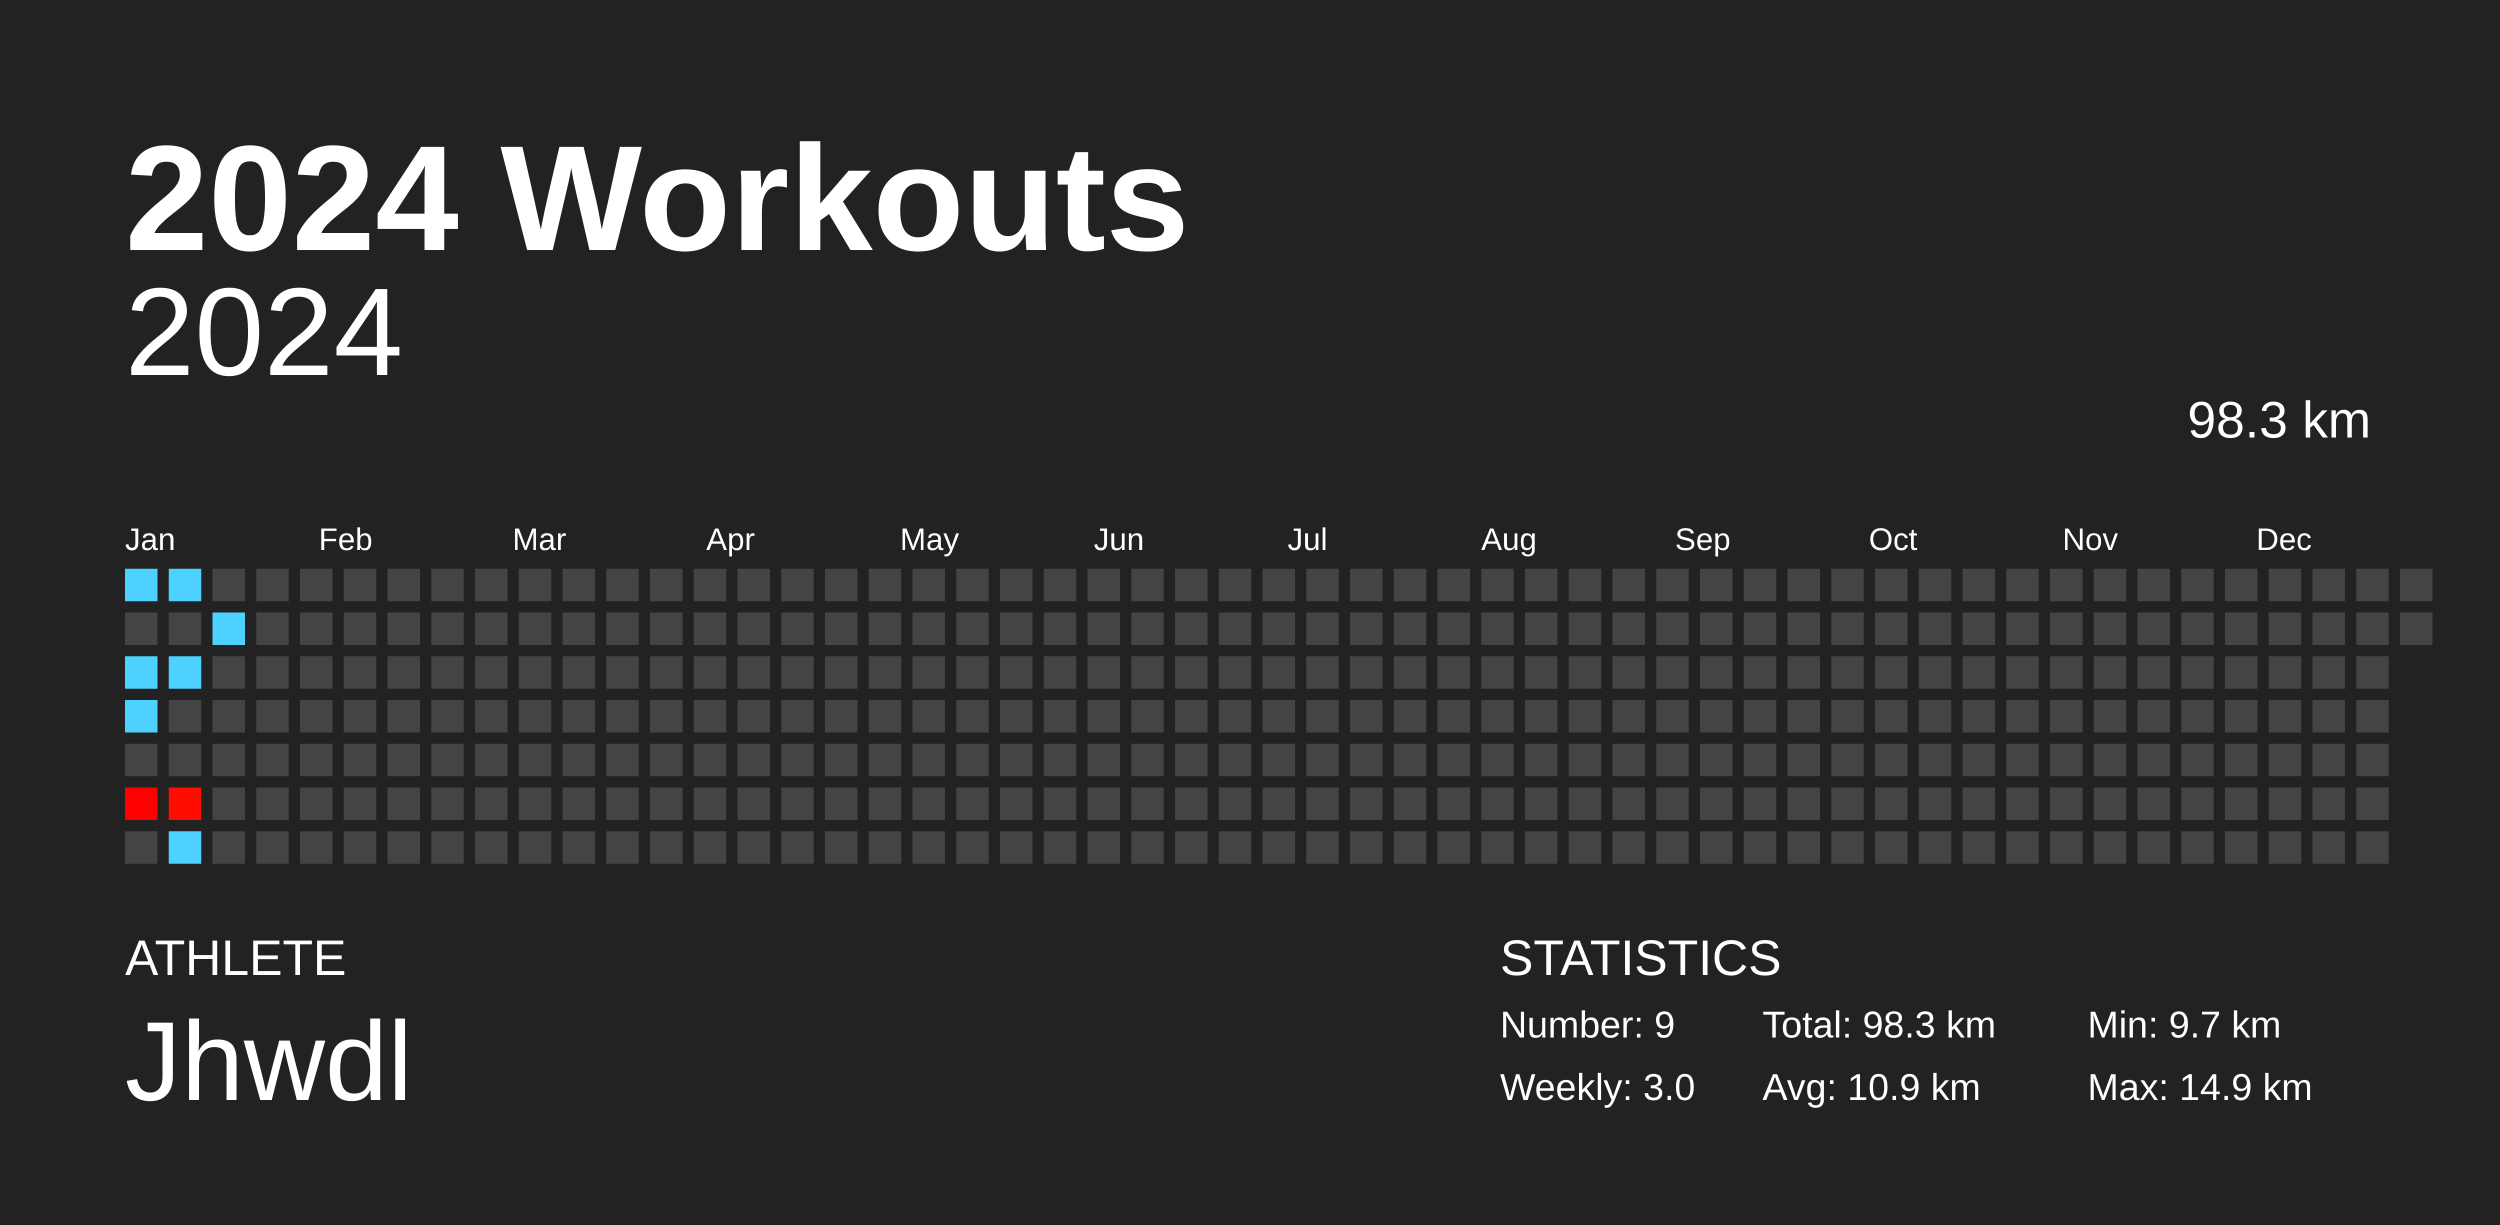
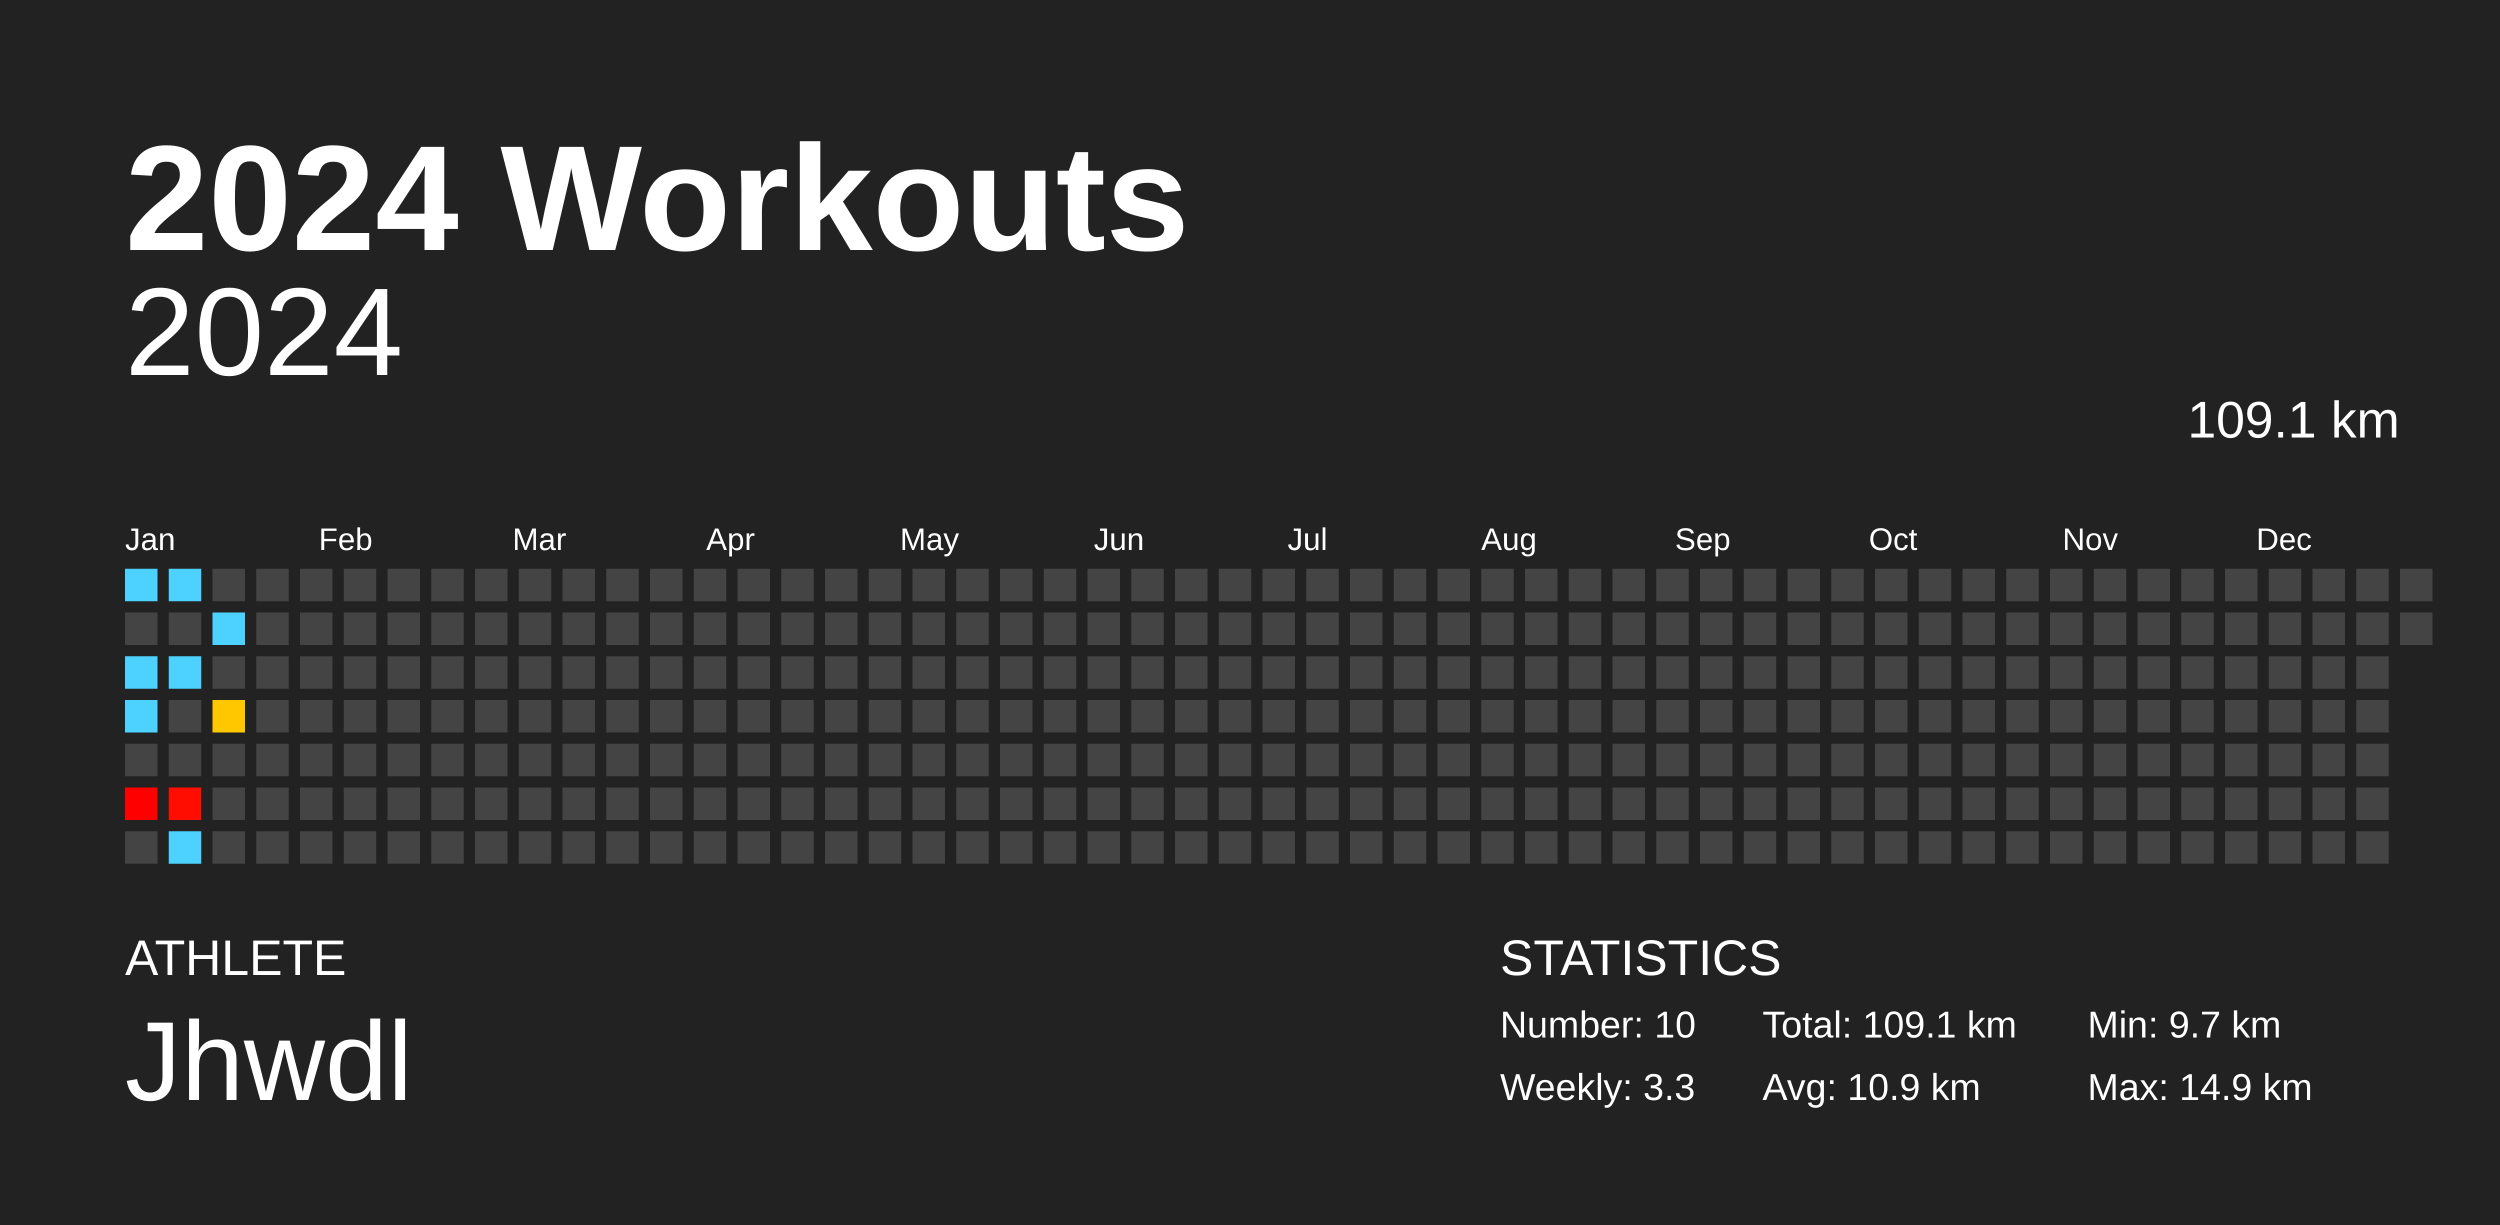
<svg xmlns="http://www.w3.org/2000/svg" baseProfile="full" height="98mm" version="1.1" viewBox="0,0,200,98" width="200mm">
  <defs />
  <rect fill="#222222" height="98" width="200" x="0" y="0" />
  <text fill="#FFFFFF" style="font-size:12px; font-family:Arial; font-weight:bold;" x="10" y="20">2024 Workouts</text>
  <text fill="#FFFFFF" style="font-size:4px; font-family:Arial" x="10" y="78">ATHLETE</text>
  <text fill="#FFFFFF" style="font-size:9px; font-family:Arial" x="10" y="88">Jhwdl</text>
  <text fill="#FFFFFF" style="font-size:4px; font-family:Arial" x="120" y="78">STATISTICS</text>
-   <text fill="#FFFFFF" style="font-size:3px; font-family:Arial" x="120" y="83">Number: 9</text>
-   <text fill="#FFFFFF" style="font-size:3px; font-family:Arial" x="120" y="88">Weekly: 3.0</text>
-   <text fill="#FFFFFF" style="font-size:3px; font-family:Arial" x="141" y="83">Total: 98.3 km</text>
+   <text fill="#FFFFFF" style="font-size:3px; font-family:Arial" x="120" y="83">Number: 10</text>
+   <text fill="#FFFFFF" style="font-size:3px; font-family:Arial" x="120" y="88">Weekly: 3.3</text>
+   <text fill="#FFFFFF" style="font-size:3px; font-family:Arial" x="141" y="83">Total: 109.1 km</text>
  <text fill="#FFFFFF" style="font-size:3px; font-family:Arial" x="141" y="88">Avg: 10.9 km</text>
  <text fill="#FFFFFF" style="font-size:3px; font-family:Arial" x="167" y="83">Min: 9.7 km</text>
  <text fill="#FFFFFF" style="font-size:3px; font-family:Arial" x="167" y="88">Max: 14.9 km</text>
  <text alignment-baseline="hanging" fill="#FFFFFF" style="font-size:10.0px; font-family:Arial;" x="10" y="30">2024</text>
-   <text alignment-baseline="hanging" fill="#FFFFFF" style="font-size:4.125px; font-family:Arial;" x="175" y="35">98.3 km</text>
+   <text alignment-baseline="hanging" fill="#FFFFFF" style="font-size:4.125px; font-family:Arial;" x="175" y="35">109.1 km</text>
  <text fill="#FFFFFF" style="font-size:2.5px; font-family:Arial" x="10.0" y="44">Jan</text>
  <text fill="#FFFFFF" style="font-size:2.5px; font-family:Arial" x="25.5" y="44">Feb</text>
  <text fill="#FFFFFF" style="font-size:2.5px; font-family:Arial" x="41.0" y="44">Mar</text>
  <text fill="#FFFFFF" style="font-size:2.5px; font-family:Arial" x="56.5" y="44">Apr</text>
  <text fill="#FFFFFF" style="font-size:2.5px; font-family:Arial" x="72.0" y="44">May</text>
  <text fill="#FFFFFF" style="font-size:2.5px; font-family:Arial" x="87.5" y="44">Jun</text>
  <text fill="#FFFFFF" style="font-size:2.5px; font-family:Arial" x="103.0" y="44">Jul</text>
  <text fill="#FFFFFF" style="font-size:2.5px; font-family:Arial" x="118.5" y="44">Aug</text>
  <text fill="#FFFFFF" style="font-size:2.5px; font-family:Arial" x="134.0" y="44">Sep</text>
  <text fill="#FFFFFF" style="font-size:2.5px; font-family:Arial" x="149.5" y="44">Oct</text>
  <text fill="#FFFFFF" style="font-size:2.5px; font-family:Arial" x="165.0" y="44">Nov</text>
  <text fill="#FFFFFF" style="font-size:2.5px; font-family:Arial" x="180.5" y="44">Dec</text>
  <rect fill="#4dd2ff" height="2.6" width="2.6" x="10.0" y="45.5" />
  <rect fill="#444444" height="2.6" width="2.6" x="10.0" y="49.0" />
  <rect fill="#4dd2ff" height="2.6" width="2.6" x="10.0" y="52.5" />
  <rect fill="#4dd2ff" height="2.6" width="2.6" x="10.0" y="56.0" />
  <rect fill="#444444" height="2.6" width="2.6" x="10.0" y="59.5" />
  <rect fill="#ff0000" height="2.6" width="2.6" x="10.0" y="63.0" />
  <rect fill="#444444" height="2.6" width="2.6" x="10.0" y="66.5" />
  <rect fill="#4dd2ff" height="2.6" width="2.6" x="13.5" y="45.5" />
  <rect fill="#444444" height="2.6" width="2.6" x="13.5" y="49.0" />
  <rect fill="#4dd2ff" height="2.6" width="2.6" x="13.5" y="52.5" />
  <rect fill="#444444" height="2.6" width="2.6" x="13.5" y="56.0" />
  <rect fill="#444444" height="2.6" width="2.6" x="13.5" y="59.5" />
  <rect fill="#ff0d00" height="2.6" width="2.6" x="13.5" y="63.0" />
  <rect fill="#4dd2ff" height="2.6" width="2.6" x="13.5" y="66.5" />
  <rect fill="#444444" height="2.6" width="2.6" x="17.0" y="45.5" />
  <rect fill="#4dd2ff" height="2.6" width="2.6" x="17.0" y="49.0" />
  <rect fill="#444444" height="2.6" width="2.6" x="17.0" y="52.5" />
-   <rect fill="#444444" height="2.6" width="2.6" x="17.0" y="56.0" />
+   <rect fill="#ffc700" height="2.6" width="2.6" x="17.0" y="56.0" />
  <rect fill="#444444" height="2.6" width="2.6" x="17.0" y="59.5" />
  <rect fill="#444444" height="2.6" width="2.6" x="17.0" y="63.0" />
  <rect fill="#444444" height="2.6" width="2.6" x="17.0" y="66.5" />
  <rect fill="#444444" height="2.6" width="2.6" x="20.5" y="45.5" />
  <rect fill="#444444" height="2.6" width="2.6" x="20.5" y="49.0" />
  <rect fill="#444444" height="2.6" width="2.6" x="20.5" y="52.5" />
  <rect fill="#444444" height="2.6" width="2.6" x="20.5" y="56.0" />
  <rect fill="#444444" height="2.6" width="2.6" x="20.5" y="59.5" />
  <rect fill="#444444" height="2.6" width="2.6" x="20.5" y="63.0" />
  <rect fill="#444444" height="2.6" width="2.6" x="20.5" y="66.5" />
  <rect fill="#444444" height="2.6" width="2.6" x="24.0" y="45.5" />
  <rect fill="#444444" height="2.6" width="2.6" x="24.0" y="49.0" />
  <rect fill="#444444" height="2.6" width="2.6" x="24.0" y="52.5" />
  <rect fill="#444444" height="2.6" width="2.6" x="24.0" y="56.0" />
  <rect fill="#444444" height="2.6" width="2.6" x="24.0" y="59.5" />
  <rect fill="#444444" height="2.6" width="2.6" x="24.0" y="63.0" />
  <rect fill="#444444" height="2.6" width="2.6" x="24.0" y="66.5" />
  <rect fill="#444444" height="2.6" width="2.6" x="27.5" y="45.5" />
  <rect fill="#444444" height="2.6" width="2.6" x="27.5" y="49.0" />
  <rect fill="#444444" height="2.6" width="2.6" x="27.5" y="52.5" />
  <rect fill="#444444" height="2.6" width="2.6" x="27.5" y="56.0" />
  <rect fill="#444444" height="2.6" width="2.6" x="27.5" y="59.5" />
  <rect fill="#444444" height="2.6" width="2.6" x="27.5" y="63.0" />
  <rect fill="#444444" height="2.6" width="2.6" x="27.5" y="66.5" />
  <rect fill="#444444" height="2.6" width="2.6" x="31.0" y="45.5" />
  <rect fill="#444444" height="2.6" width="2.6" x="31.0" y="49.0" />
  <rect fill="#444444" height="2.6" width="2.6" x="31.0" y="52.5" />
  <rect fill="#444444" height="2.6" width="2.6" x="31.0" y="56.0" />
  <rect fill="#444444" height="2.6" width="2.6" x="31.0" y="59.5" />
  <rect fill="#444444" height="2.6" width="2.6" x="31.0" y="63.0" />
  <rect fill="#444444" height="2.6" width="2.6" x="31.0" y="66.5" />
  <rect fill="#444444" height="2.6" width="2.6" x="34.5" y="45.5" />
  <rect fill="#444444" height="2.6" width="2.6" x="34.5" y="49.0" />
  <rect fill="#444444" height="2.6" width="2.6" x="34.5" y="52.5" />
  <rect fill="#444444" height="2.6" width="2.6" x="34.5" y="56.0" />
  <rect fill="#444444" height="2.6" width="2.6" x="34.5" y="59.5" />
  <rect fill="#444444" height="2.6" width="2.6" x="34.5" y="63.0" />
  <rect fill="#444444" height="2.6" width="2.6" x="34.5" y="66.5" />
  <rect fill="#444444" height="2.6" width="2.6" x="38.0" y="45.5" />
  <rect fill="#444444" height="2.6" width="2.6" x="38.0" y="49.0" />
  <rect fill="#444444" height="2.6" width="2.6" x="38.0" y="52.5" />
  <rect fill="#444444" height="2.6" width="2.6" x="38.0" y="56.0" />
  <rect fill="#444444" height="2.6" width="2.6" x="38.0" y="59.5" />
  <rect fill="#444444" height="2.6" width="2.6" x="38.0" y="63.0" />
  <rect fill="#444444" height="2.6" width="2.6" x="38.0" y="66.5" />
  <rect fill="#444444" height="2.6" width="2.6" x="41.5" y="45.5" />
  <rect fill="#444444" height="2.6" width="2.6" x="41.5" y="49.0" />
  <rect fill="#444444" height="2.6" width="2.6" x="41.5" y="52.5" />
  <rect fill="#444444" height="2.6" width="2.6" x="41.5" y="56.0" />
  <rect fill="#444444" height="2.6" width="2.6" x="41.5" y="59.5" />
  <rect fill="#444444" height="2.6" width="2.6" x="41.5" y="63.0" />
  <rect fill="#444444" height="2.6" width="2.6" x="41.5" y="66.5" />
  <rect fill="#444444" height="2.6" width="2.6" x="45.0" y="45.5" />
  <rect fill="#444444" height="2.6" width="2.6" x="45.0" y="49.0" />
  <rect fill="#444444" height="2.6" width="2.6" x="45.0" y="52.5" />
  <rect fill="#444444" height="2.6" width="2.6" x="45.0" y="56.0" />
  <rect fill="#444444" height="2.6" width="2.6" x="45.0" y="59.5" />
  <rect fill="#444444" height="2.6" width="2.6" x="45.0" y="63.0" />
  <rect fill="#444444" height="2.6" width="2.6" x="45.0" y="66.5" />
  <rect fill="#444444" height="2.6" width="2.6" x="48.5" y="45.5" />
  <rect fill="#444444" height="2.6" width="2.6" x="48.5" y="49.0" />
  <rect fill="#444444" height="2.6" width="2.6" x="48.5" y="52.5" />
  <rect fill="#444444" height="2.6" width="2.6" x="48.5" y="56.0" />
  <rect fill="#444444" height="2.6" width="2.6" x="48.5" y="59.5" />
  <rect fill="#444444" height="2.6" width="2.6" x="48.5" y="63.0" />
  <rect fill="#444444" height="2.6" width="2.6" x="48.5" y="66.5" />
  <rect fill="#444444" height="2.6" width="2.6" x="52.0" y="45.5" />
  <rect fill="#444444" height="2.6" width="2.6" x="52.0" y="49.0" />
  <rect fill="#444444" height="2.6" width="2.6" x="52.0" y="52.5" />
  <rect fill="#444444" height="2.6" width="2.6" x="52.0" y="56.0" />
  <rect fill="#444444" height="2.6" width="2.6" x="52.0" y="59.5" />
  <rect fill="#444444" height="2.6" width="2.6" x="52.0" y="63.0" />
  <rect fill="#444444" height="2.6" width="2.6" x="52.0" y="66.5" />
  <rect fill="#444444" height="2.6" width="2.6" x="55.5" y="45.5" />
  <rect fill="#444444" height="2.6" width="2.6" x="55.5" y="49.0" />
  <rect fill="#444444" height="2.6" width="2.6" x="55.5" y="52.5" />
  <rect fill="#444444" height="2.6" width="2.6" x="55.5" y="56.0" />
  <rect fill="#444444" height="2.6" width="2.6" x="55.5" y="59.5" />
  <rect fill="#444444" height="2.6" width="2.6" x="55.5" y="63.0" />
  <rect fill="#444444" height="2.6" width="2.6" x="55.5" y="66.5" />
  <rect fill="#444444" height="2.6" width="2.6" x="59.0" y="45.5" />
  <rect fill="#444444" height="2.6" width="2.6" x="59.0" y="49.0" />
  <rect fill="#444444" height="2.6" width="2.6" x="59.0" y="52.5" />
  <rect fill="#444444" height="2.6" width="2.6" x="59.0" y="56.0" />
  <rect fill="#444444" height="2.6" width="2.6" x="59.0" y="59.5" />
  <rect fill="#444444" height="2.6" width="2.6" x="59.0" y="63.0" />
  <rect fill="#444444" height="2.6" width="2.6" x="59.0" y="66.5" />
  <rect fill="#444444" height="2.6" width="2.6" x="62.5" y="45.5" />
  <rect fill="#444444" height="2.6" width="2.6" x="62.5" y="49.0" />
  <rect fill="#444444" height="2.6" width="2.6" x="62.5" y="52.5" />
  <rect fill="#444444" height="2.6" width="2.6" x="62.5" y="56.0" />
  <rect fill="#444444" height="2.6" width="2.6" x="62.5" y="59.5" />
  <rect fill="#444444" height="2.6" width="2.6" x="62.5" y="63.0" />
  <rect fill="#444444" height="2.6" width="2.6" x="62.5" y="66.5" />
  <rect fill="#444444" height="2.6" width="2.6" x="66.0" y="45.5" />
  <rect fill="#444444" height="2.6" width="2.6" x="66.0" y="49.0" />
  <rect fill="#444444" height="2.6" width="2.6" x="66.0" y="52.5" />
  <rect fill="#444444" height="2.6" width="2.6" x="66.0" y="56.0" />
  <rect fill="#444444" height="2.6" width="2.6" x="66.0" y="59.5" />
  <rect fill="#444444" height="2.6" width="2.6" x="66.0" y="63.0" />
  <rect fill="#444444" height="2.6" width="2.6" x="66.0" y="66.5" />
  <rect fill="#444444" height="2.6" width="2.6" x="69.5" y="45.5" />
  <rect fill="#444444" height="2.6" width="2.6" x="69.5" y="49.0" />
  <rect fill="#444444" height="2.6" width="2.6" x="69.5" y="52.5" />
  <rect fill="#444444" height="2.6" width="2.6" x="69.5" y="56.0" />
  <rect fill="#444444" height="2.6" width="2.6" x="69.5" y="59.5" />
  <rect fill="#444444" height="2.6" width="2.6" x="69.5" y="63.0" />
  <rect fill="#444444" height="2.6" width="2.6" x="69.5" y="66.5" />
  <rect fill="#444444" height="2.6" width="2.6" x="73.0" y="45.5" />
  <rect fill="#444444" height="2.6" width="2.6" x="73.0" y="49.0" />
  <rect fill="#444444" height="2.6" width="2.6" x="73.0" y="52.5" />
  <rect fill="#444444" height="2.6" width="2.6" x="73.0" y="56.0" />
  <rect fill="#444444" height="2.6" width="2.6" x="73.0" y="59.5" />
  <rect fill="#444444" height="2.6" width="2.6" x="73.0" y="63.0" />
  <rect fill="#444444" height="2.6" width="2.6" x="73.0" y="66.5" />
  <rect fill="#444444" height="2.6" width="2.6" x="76.5" y="45.5" />
  <rect fill="#444444" height="2.6" width="2.6" x="76.5" y="49.0" />
  <rect fill="#444444" height="2.6" width="2.6" x="76.5" y="52.5" />
  <rect fill="#444444" height="2.6" width="2.6" x="76.5" y="56.0" />
  <rect fill="#444444" height="2.6" width="2.6" x="76.5" y="59.5" />
  <rect fill="#444444" height="2.6" width="2.6" x="76.5" y="63.0" />
  <rect fill="#444444" height="2.6" width="2.6" x="76.5" y="66.5" />
  <rect fill="#444444" height="2.6" width="2.6" x="80.0" y="45.5" />
  <rect fill="#444444" height="2.6" width="2.6" x="80.0" y="49.0" />
  <rect fill="#444444" height="2.6" width="2.6" x="80.0" y="52.5" />
  <rect fill="#444444" height="2.6" width="2.6" x="80.0" y="56.0" />
  <rect fill="#444444" height="2.6" width="2.6" x="80.0" y="59.5" />
  <rect fill="#444444" height="2.6" width="2.6" x="80.0" y="63.0" />
  <rect fill="#444444" height="2.6" width="2.6" x="80.0" y="66.5" />
  <rect fill="#444444" height="2.6" width="2.6" x="83.5" y="45.5" />
  <rect fill="#444444" height="2.6" width="2.6" x="83.5" y="49.0" />
  <rect fill="#444444" height="2.6" width="2.6" x="83.5" y="52.5" />
  <rect fill="#444444" height="2.6" width="2.6" x="83.5" y="56.0" />
  <rect fill="#444444" height="2.6" width="2.6" x="83.5" y="59.5" />
  <rect fill="#444444" height="2.6" width="2.6" x="83.5" y="63.0" />
  <rect fill="#444444" height="2.6" width="2.6" x="83.5" y="66.5" />
  <rect fill="#444444" height="2.6" width="2.6" x="87.0" y="45.5" />
  <rect fill="#444444" height="2.6" width="2.6" x="87.0" y="49.0" />
  <rect fill="#444444" height="2.6" width="2.6" x="87.0" y="52.5" />
  <rect fill="#444444" height="2.6" width="2.6" x="87.0" y="56.0" />
  <rect fill="#444444" height="2.6" width="2.6" x="87.0" y="59.5" />
  <rect fill="#444444" height="2.6" width="2.6" x="87.0" y="63.0" />
  <rect fill="#444444" height="2.6" width="2.6" x="87.0" y="66.5" />
  <rect fill="#444444" height="2.6" width="2.6" x="90.5" y="45.5" />
  <rect fill="#444444" height="2.6" width="2.6" x="90.5" y="49.0" />
  <rect fill="#444444" height="2.6" width="2.6" x="90.5" y="52.5" />
  <rect fill="#444444" height="2.6" width="2.6" x="90.5" y="56.0" />
  <rect fill="#444444" height="2.6" width="2.6" x="90.5" y="59.5" />
  <rect fill="#444444" height="2.6" width="2.6" x="90.5" y="63.0" />
  <rect fill="#444444" height="2.6" width="2.6" x="90.5" y="66.5" />
  <rect fill="#444444" height="2.6" width="2.6" x="94.0" y="45.5" />
  <rect fill="#444444" height="2.6" width="2.6" x="94.0" y="49.0" />
  <rect fill="#444444" height="2.6" width="2.6" x="94.0" y="52.5" />
  <rect fill="#444444" height="2.6" width="2.6" x="94.0" y="56.0" />
  <rect fill="#444444" height="2.6" width="2.6" x="94.0" y="59.5" />
  <rect fill="#444444" height="2.6" width="2.6" x="94.0" y="63.0" />
  <rect fill="#444444" height="2.6" width="2.6" x="94.0" y="66.5" />
  <rect fill="#444444" height="2.6" width="2.6" x="97.5" y="45.5" />
  <rect fill="#444444" height="2.6" width="2.6" x="97.5" y="49.0" />
  <rect fill="#444444" height="2.6" width="2.6" x="97.5" y="52.5" />
  <rect fill="#444444" height="2.6" width="2.6" x="97.5" y="56.0" />
  <rect fill="#444444" height="2.6" width="2.6" x="97.5" y="59.5" />
  <rect fill="#444444" height="2.6" width="2.6" x="97.5" y="63.0" />
  <rect fill="#444444" height="2.6" width="2.6" x="97.5" y="66.5" />
  <rect fill="#444444" height="2.6" width="2.6" x="101.0" y="45.5" />
  <rect fill="#444444" height="2.6" width="2.6" x="101.0" y="49.0" />
  <rect fill="#444444" height="2.6" width="2.6" x="101.0" y="52.5" />
  <rect fill="#444444" height="2.6" width="2.6" x="101.0" y="56.0" />
  <rect fill="#444444" height="2.6" width="2.6" x="101.0" y="59.5" />
  <rect fill="#444444" height="2.6" width="2.6" x="101.0" y="63.0" />
  <rect fill="#444444" height="2.6" width="2.6" x="101.0" y="66.5" />
  <rect fill="#444444" height="2.6" width="2.6" x="104.5" y="45.5" />
  <rect fill="#444444" height="2.6" width="2.6" x="104.5" y="49.0" />
  <rect fill="#444444" height="2.6" width="2.6" x="104.5" y="52.5" />
  <rect fill="#444444" height="2.6" width="2.6" x="104.5" y="56.0" />
  <rect fill="#444444" height="2.6" width="2.6" x="104.5" y="59.5" />
  <rect fill="#444444" height="2.6" width="2.6" x="104.5" y="63.0" />
  <rect fill="#444444" height="2.6" width="2.6" x="104.5" y="66.5" />
  <rect fill="#444444" height="2.6" width="2.6" x="108.0" y="45.5" />
  <rect fill="#444444" height="2.6" width="2.6" x="108.0" y="49.0" />
  <rect fill="#444444" height="2.6" width="2.6" x="108.0" y="52.5" />
  <rect fill="#444444" height="2.6" width="2.6" x="108.0" y="56.0" />
  <rect fill="#444444" height="2.6" width="2.6" x="108.0" y="59.5" />
  <rect fill="#444444" height="2.6" width="2.6" x="108.0" y="63.0" />
  <rect fill="#444444" height="2.6" width="2.6" x="108.0" y="66.5" />
  <rect fill="#444444" height="2.6" width="2.6" x="111.5" y="45.5" />
  <rect fill="#444444" height="2.6" width="2.6" x="111.5" y="49.0" />
  <rect fill="#444444" height="2.6" width="2.6" x="111.5" y="52.5" />
  <rect fill="#444444" height="2.6" width="2.6" x="111.5" y="56.0" />
  <rect fill="#444444" height="2.6" width="2.6" x="111.5" y="59.5" />
  <rect fill="#444444" height="2.6" width="2.6" x="111.5" y="63.0" />
  <rect fill="#444444" height="2.6" width="2.6" x="111.5" y="66.5" />
  <rect fill="#444444" height="2.6" width="2.6" x="115.0" y="45.5" />
  <rect fill="#444444" height="2.6" width="2.6" x="115.0" y="49.0" />
  <rect fill="#444444" height="2.6" width="2.6" x="115.0" y="52.5" />
  <rect fill="#444444" height="2.6" width="2.6" x="115.0" y="56.0" />
  <rect fill="#444444" height="2.6" width="2.6" x="115.0" y="59.5" />
  <rect fill="#444444" height="2.6" width="2.6" x="115.0" y="63.0" />
  <rect fill="#444444" height="2.6" width="2.6" x="115.0" y="66.5" />
  <rect fill="#444444" height="2.6" width="2.6" x="118.5" y="45.5" />
  <rect fill="#444444" height="2.6" width="2.6" x="118.5" y="49.0" />
  <rect fill="#444444" height="2.6" width="2.6" x="118.5" y="52.5" />
  <rect fill="#444444" height="2.6" width="2.6" x="118.5" y="56.0" />
  <rect fill="#444444" height="2.6" width="2.6" x="118.5" y="59.5" />
  <rect fill="#444444" height="2.6" width="2.6" x="118.5" y="63.0" />
  <rect fill="#444444" height="2.6" width="2.6" x="118.5" y="66.5" />
  <rect fill="#444444" height="2.6" width="2.6" x="122.0" y="45.5" />
  <rect fill="#444444" height="2.6" width="2.6" x="122.0" y="49.0" />
  <rect fill="#444444" height="2.6" width="2.6" x="122.0" y="52.5" />
  <rect fill="#444444" height="2.6" width="2.6" x="122.0" y="56.0" />
  <rect fill="#444444" height="2.6" width="2.6" x="122.0" y="59.5" />
  <rect fill="#444444" height="2.6" width="2.6" x="122.0" y="63.0" />
  <rect fill="#444444" height="2.6" width="2.6" x="122.0" y="66.5" />
  <rect fill="#444444" height="2.6" width="2.6" x="125.5" y="45.5" />
  <rect fill="#444444" height="2.6" width="2.6" x="125.5" y="49.0" />
  <rect fill="#444444" height="2.6" width="2.6" x="125.5" y="52.5" />
  <rect fill="#444444" height="2.6" width="2.6" x="125.5" y="56.0" />
  <rect fill="#444444" height="2.6" width="2.6" x="125.5" y="59.5" />
  <rect fill="#444444" height="2.6" width="2.6" x="125.5" y="63.0" />
  <rect fill="#444444" height="2.6" width="2.6" x="125.5" y="66.5" />
  <rect fill="#444444" height="2.6" width="2.6" x="129.0" y="45.5" />
  <rect fill="#444444" height="2.6" width="2.6" x="129.0" y="49.0" />
  <rect fill="#444444" height="2.6" width="2.6" x="129.0" y="52.5" />
  <rect fill="#444444" height="2.6" width="2.6" x="129.0" y="56.0" />
  <rect fill="#444444" height="2.6" width="2.6" x="129.0" y="59.5" />
  <rect fill="#444444" height="2.6" width="2.6" x="129.0" y="63.0" />
  <rect fill="#444444" height="2.6" width="2.6" x="129.0" y="66.5" />
  <rect fill="#444444" height="2.6" width="2.6" x="132.5" y="45.5" />
  <rect fill="#444444" height="2.6" width="2.6" x="132.5" y="49.0" />
  <rect fill="#444444" height="2.6" width="2.6" x="132.5" y="52.5" />
  <rect fill="#444444" height="2.6" width="2.6" x="132.5" y="56.0" />
  <rect fill="#444444" height="2.6" width="2.6" x="132.5" y="59.5" />
  <rect fill="#444444" height="2.6" width="2.6" x="132.5" y="63.0" />
  <rect fill="#444444" height="2.6" width="2.6" x="132.5" y="66.5" />
  <rect fill="#444444" height="2.6" width="2.6" x="136.0" y="45.5" />
  <rect fill="#444444" height="2.6" width="2.6" x="136.0" y="49.0" />
  <rect fill="#444444" height="2.6" width="2.6" x="136.0" y="52.5" />
  <rect fill="#444444" height="2.6" width="2.6" x="136.0" y="56.0" />
  <rect fill="#444444" height="2.6" width="2.6" x="136.0" y="59.5" />
  <rect fill="#444444" height="2.6" width="2.6" x="136.0" y="63.0" />
  <rect fill="#444444" height="2.6" width="2.6" x="136.0" y="66.5" />
  <rect fill="#444444" height="2.6" width="2.6" x="139.5" y="45.5" />
  <rect fill="#444444" height="2.6" width="2.6" x="139.5" y="49.0" />
  <rect fill="#444444" height="2.6" width="2.6" x="139.5" y="52.5" />
  <rect fill="#444444" height="2.6" width="2.6" x="139.5" y="56.0" />
  <rect fill="#444444" height="2.6" width="2.6" x="139.5" y="59.5" />
  <rect fill="#444444" height="2.6" width="2.6" x="139.5" y="63.0" />
  <rect fill="#444444" height="2.6" width="2.6" x="139.5" y="66.5" />
  <rect fill="#444444" height="2.6" width="2.6" x="143.0" y="45.5" />
  <rect fill="#444444" height="2.6" width="2.6" x="143.0" y="49.0" />
  <rect fill="#444444" height="2.6" width="2.6" x="143.0" y="52.5" />
  <rect fill="#444444" height="2.6" width="2.6" x="143.0" y="56.0" />
  <rect fill="#444444" height="2.6" width="2.6" x="143.0" y="59.5" />
  <rect fill="#444444" height="2.6" width="2.6" x="143.0" y="63.0" />
  <rect fill="#444444" height="2.6" width="2.6" x="143.0" y="66.5" />
  <rect fill="#444444" height="2.6" width="2.6" x="146.5" y="45.5" />
  <rect fill="#444444" height="2.6" width="2.6" x="146.5" y="49.0" />
  <rect fill="#444444" height="2.6" width="2.6" x="146.5" y="52.5" />
  <rect fill="#444444" height="2.6" width="2.6" x="146.5" y="56.0" />
  <rect fill="#444444" height="2.6" width="2.6" x="146.5" y="59.5" />
  <rect fill="#444444" height="2.6" width="2.6" x="146.5" y="63.0" />
  <rect fill="#444444" height="2.6" width="2.6" x="146.5" y="66.5" />
  <rect fill="#444444" height="2.6" width="2.6" x="150.0" y="45.5" />
  <rect fill="#444444" height="2.6" width="2.6" x="150.0" y="49.0" />
  <rect fill="#444444" height="2.6" width="2.6" x="150.0" y="52.5" />
  <rect fill="#444444" height="2.6" width="2.6" x="150.0" y="56.0" />
  <rect fill="#444444" height="2.6" width="2.6" x="150.0" y="59.5" />
  <rect fill="#444444" height="2.6" width="2.6" x="150.0" y="63.0" />
  <rect fill="#444444" height="2.6" width="2.6" x="150.0" y="66.5" />
  <rect fill="#444444" height="2.6" width="2.6" x="153.5" y="45.5" />
  <rect fill="#444444" height="2.6" width="2.6" x="153.5" y="49.0" />
  <rect fill="#444444" height="2.6" width="2.6" x="153.5" y="52.5" />
  <rect fill="#444444" height="2.6" width="2.6" x="153.5" y="56.0" />
  <rect fill="#444444" height="2.6" width="2.6" x="153.5" y="59.5" />
  <rect fill="#444444" height="2.6" width="2.6" x="153.5" y="63.0" />
  <rect fill="#444444" height="2.6" width="2.6" x="153.5" y="66.5" />
  <rect fill="#444444" height="2.6" width="2.6" x="157.0" y="45.5" />
  <rect fill="#444444" height="2.6" width="2.6" x="157.0" y="49.0" />
  <rect fill="#444444" height="2.6" width="2.6" x="157.0" y="52.5" />
  <rect fill="#444444" height="2.6" width="2.6" x="157.0" y="56.0" />
  <rect fill="#444444" height="2.6" width="2.6" x="157.0" y="59.5" />
  <rect fill="#444444" height="2.6" width="2.6" x="157.0" y="63.0" />
  <rect fill="#444444" height="2.6" width="2.6" x="157.0" y="66.5" />
  <rect fill="#444444" height="2.6" width="2.6" x="160.5" y="45.5" />
  <rect fill="#444444" height="2.6" width="2.6" x="160.5" y="49.0" />
  <rect fill="#444444" height="2.6" width="2.6" x="160.5" y="52.5" />
  <rect fill="#444444" height="2.6" width="2.6" x="160.5" y="56.0" />
  <rect fill="#444444" height="2.6" width="2.6" x="160.5" y="59.5" />
  <rect fill="#444444" height="2.6" width="2.6" x="160.5" y="63.0" />
  <rect fill="#444444" height="2.6" width="2.6" x="160.5" y="66.5" />
  <rect fill="#444444" height="2.6" width="2.6" x="164.0" y="45.5" />
  <rect fill="#444444" height="2.6" width="2.6" x="164.0" y="49.0" />
  <rect fill="#444444" height="2.6" width="2.6" x="164.0" y="52.5" />
  <rect fill="#444444" height="2.6" width="2.6" x="164.0" y="56.0" />
  <rect fill="#444444" height="2.6" width="2.6" x="164.0" y="59.5" />
  <rect fill="#444444" height="2.6" width="2.6" x="164.0" y="63.0" />
  <rect fill="#444444" height="2.6" width="2.6" x="164.0" y="66.5" />
  <rect fill="#444444" height="2.6" width="2.6" x="167.5" y="45.5" />
  <rect fill="#444444" height="2.6" width="2.6" x="167.5" y="49.0" />
  <rect fill="#444444" height="2.6" width="2.6" x="167.5" y="52.5" />
  <rect fill="#444444" height="2.6" width="2.6" x="167.5" y="56.0" />
  <rect fill="#444444" height="2.6" width="2.6" x="167.5" y="59.5" />
  <rect fill="#444444" height="2.6" width="2.6" x="167.5" y="63.0" />
  <rect fill="#444444" height="2.6" width="2.6" x="167.5" y="66.5" />
  <rect fill="#444444" height="2.6" width="2.6" x="171.0" y="45.5" />
  <rect fill="#444444" height="2.6" width="2.6" x="171.0" y="49.0" />
  <rect fill="#444444" height="2.6" width="2.6" x="171.0" y="52.5" />
  <rect fill="#444444" height="2.6" width="2.6" x="171.0" y="56.0" />
  <rect fill="#444444" height="2.6" width="2.6" x="171.0" y="59.5" />
  <rect fill="#444444" height="2.6" width="2.6" x="171.0" y="63.0" />
  <rect fill="#444444" height="2.6" width="2.6" x="171.0" y="66.5" />
  <rect fill="#444444" height="2.6" width="2.6" x="174.5" y="45.5" />
  <rect fill="#444444" height="2.6" width="2.6" x="174.5" y="49.0" />
  <rect fill="#444444" height="2.6" width="2.6" x="174.5" y="52.5" />
  <rect fill="#444444" height="2.6" width="2.6" x="174.5" y="56.0" />
  <rect fill="#444444" height="2.6" width="2.6" x="174.5" y="59.5" />
  <rect fill="#444444" height="2.6" width="2.6" x="174.5" y="63.0" />
  <rect fill="#444444" height="2.6" width="2.6" x="174.5" y="66.5" />
  <rect fill="#444444" height="2.6" width="2.6" x="178.0" y="45.5" />
  <rect fill="#444444" height="2.6" width="2.6" x="178.0" y="49.0" />
  <rect fill="#444444" height="2.6" width="2.6" x="178.0" y="52.5" />
  <rect fill="#444444" height="2.6" width="2.6" x="178.0" y="56.0" />
  <rect fill="#444444" height="2.6" width="2.6" x="178.0" y="59.5" />
  <rect fill="#444444" height="2.6" width="2.6" x="178.0" y="63.0" />
  <rect fill="#444444" height="2.6" width="2.6" x="178.0" y="66.5" />
  <rect fill="#444444" height="2.6" width="2.6" x="181.5" y="45.5" />
  <rect fill="#444444" height="2.6" width="2.6" x="181.5" y="49.0" />
  <rect fill="#444444" height="2.6" width="2.6" x="181.5" y="52.5" />
  <rect fill="#444444" height="2.6" width="2.6" x="181.5" y="56.0" />
  <rect fill="#444444" height="2.6" width="2.6" x="181.5" y="59.5" />
  <rect fill="#444444" height="2.6" width="2.6" x="181.5" y="63.0" />
  <rect fill="#444444" height="2.6" width="2.6" x="181.5" y="66.5" />
  <rect fill="#444444" height="2.6" width="2.6" x="185.0" y="45.5" />
  <rect fill="#444444" height="2.6" width="2.6" x="185.0" y="49.0" />
  <rect fill="#444444" height="2.6" width="2.6" x="185.0" y="52.5" />
  <rect fill="#444444" height="2.6" width="2.6" x="185.0" y="56.0" />
  <rect fill="#444444" height="2.6" width="2.6" x="185.0" y="59.5" />
  <rect fill="#444444" height="2.6" width="2.6" x="185.0" y="63.0" />
  <rect fill="#444444" height="2.6" width="2.6" x="185.0" y="66.5" />
  <rect fill="#444444" height="2.6" width="2.6" x="188.5" y="45.5" />
  <rect fill="#444444" height="2.6" width="2.6" x="188.5" y="49.0" />
  <rect fill="#444444" height="2.6" width="2.6" x="188.5" y="52.5" />
  <rect fill="#444444" height="2.6" width="2.6" x="188.5" y="56.0" />
  <rect fill="#444444" height="2.6" width="2.6" x="188.5" y="59.5" />
  <rect fill="#444444" height="2.6" width="2.6" x="188.5" y="63.0" />
  <rect fill="#444444" height="2.6" width="2.6" x="188.5" y="66.5" />
  <rect fill="#444444" height="2.6" width="2.6" x="192.0" y="45.5" />
  <rect fill="#444444" height="2.6" width="2.6" x="192.0" y="49.0" />
</svg>
